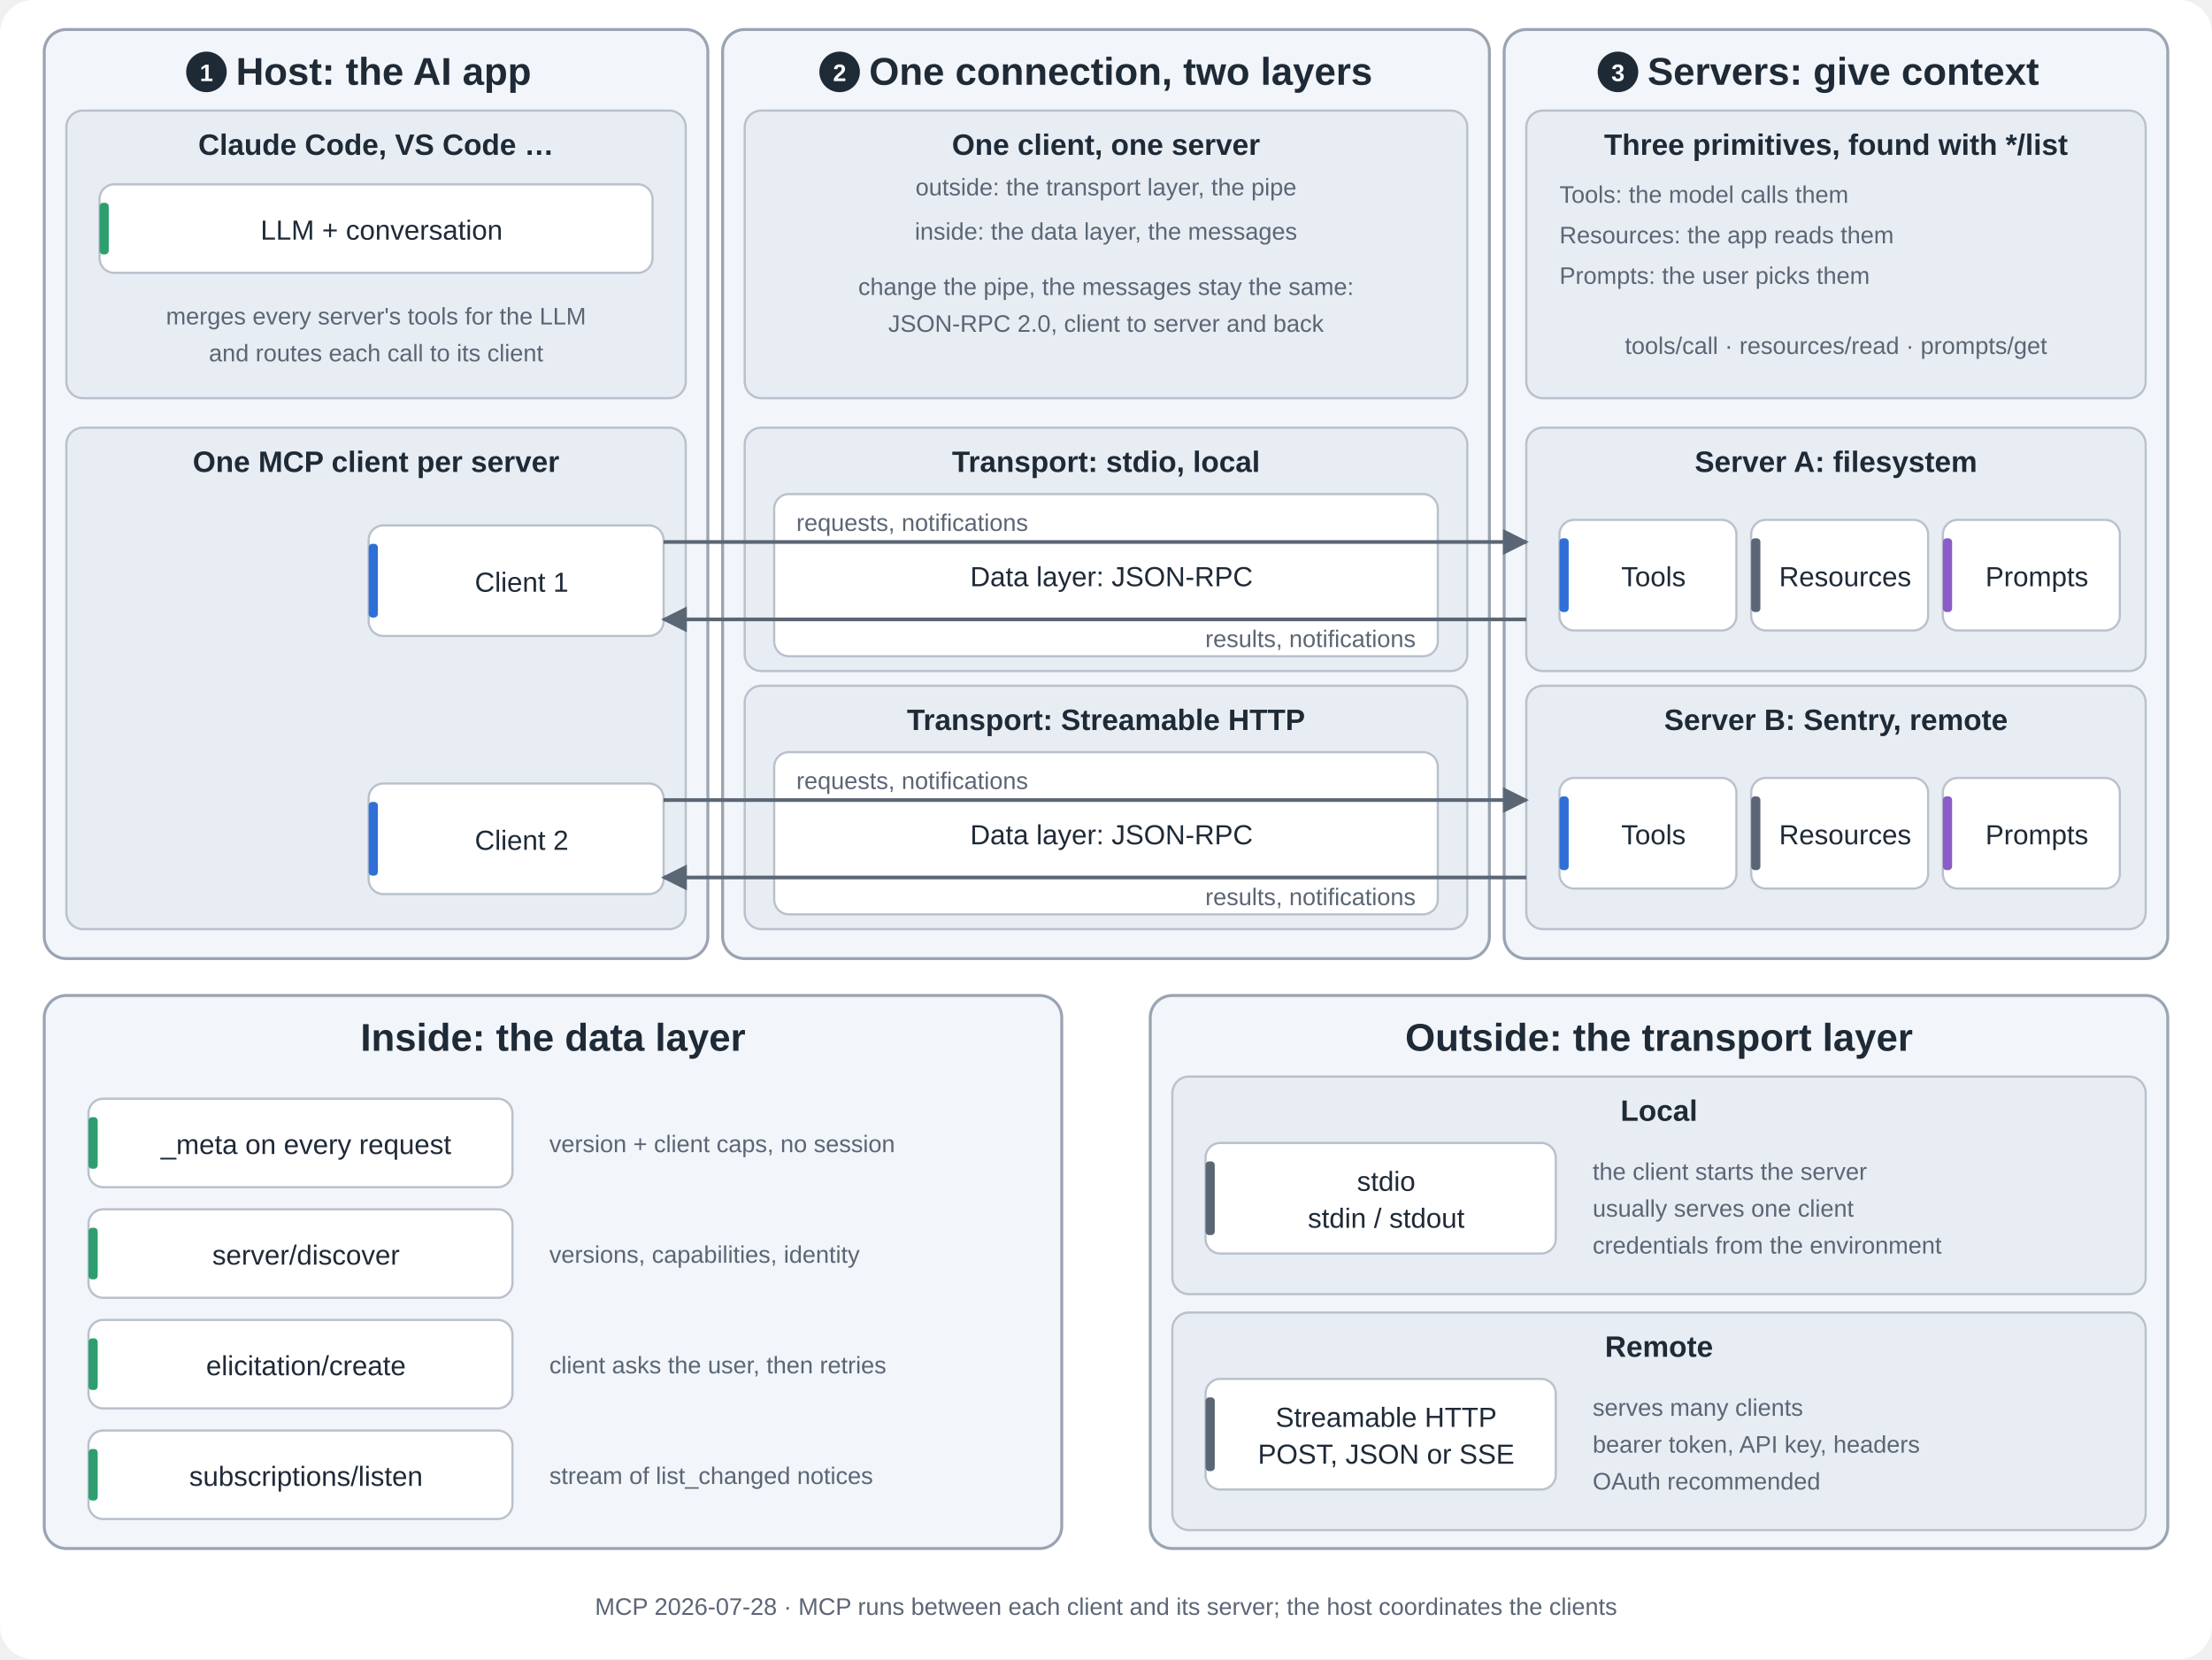
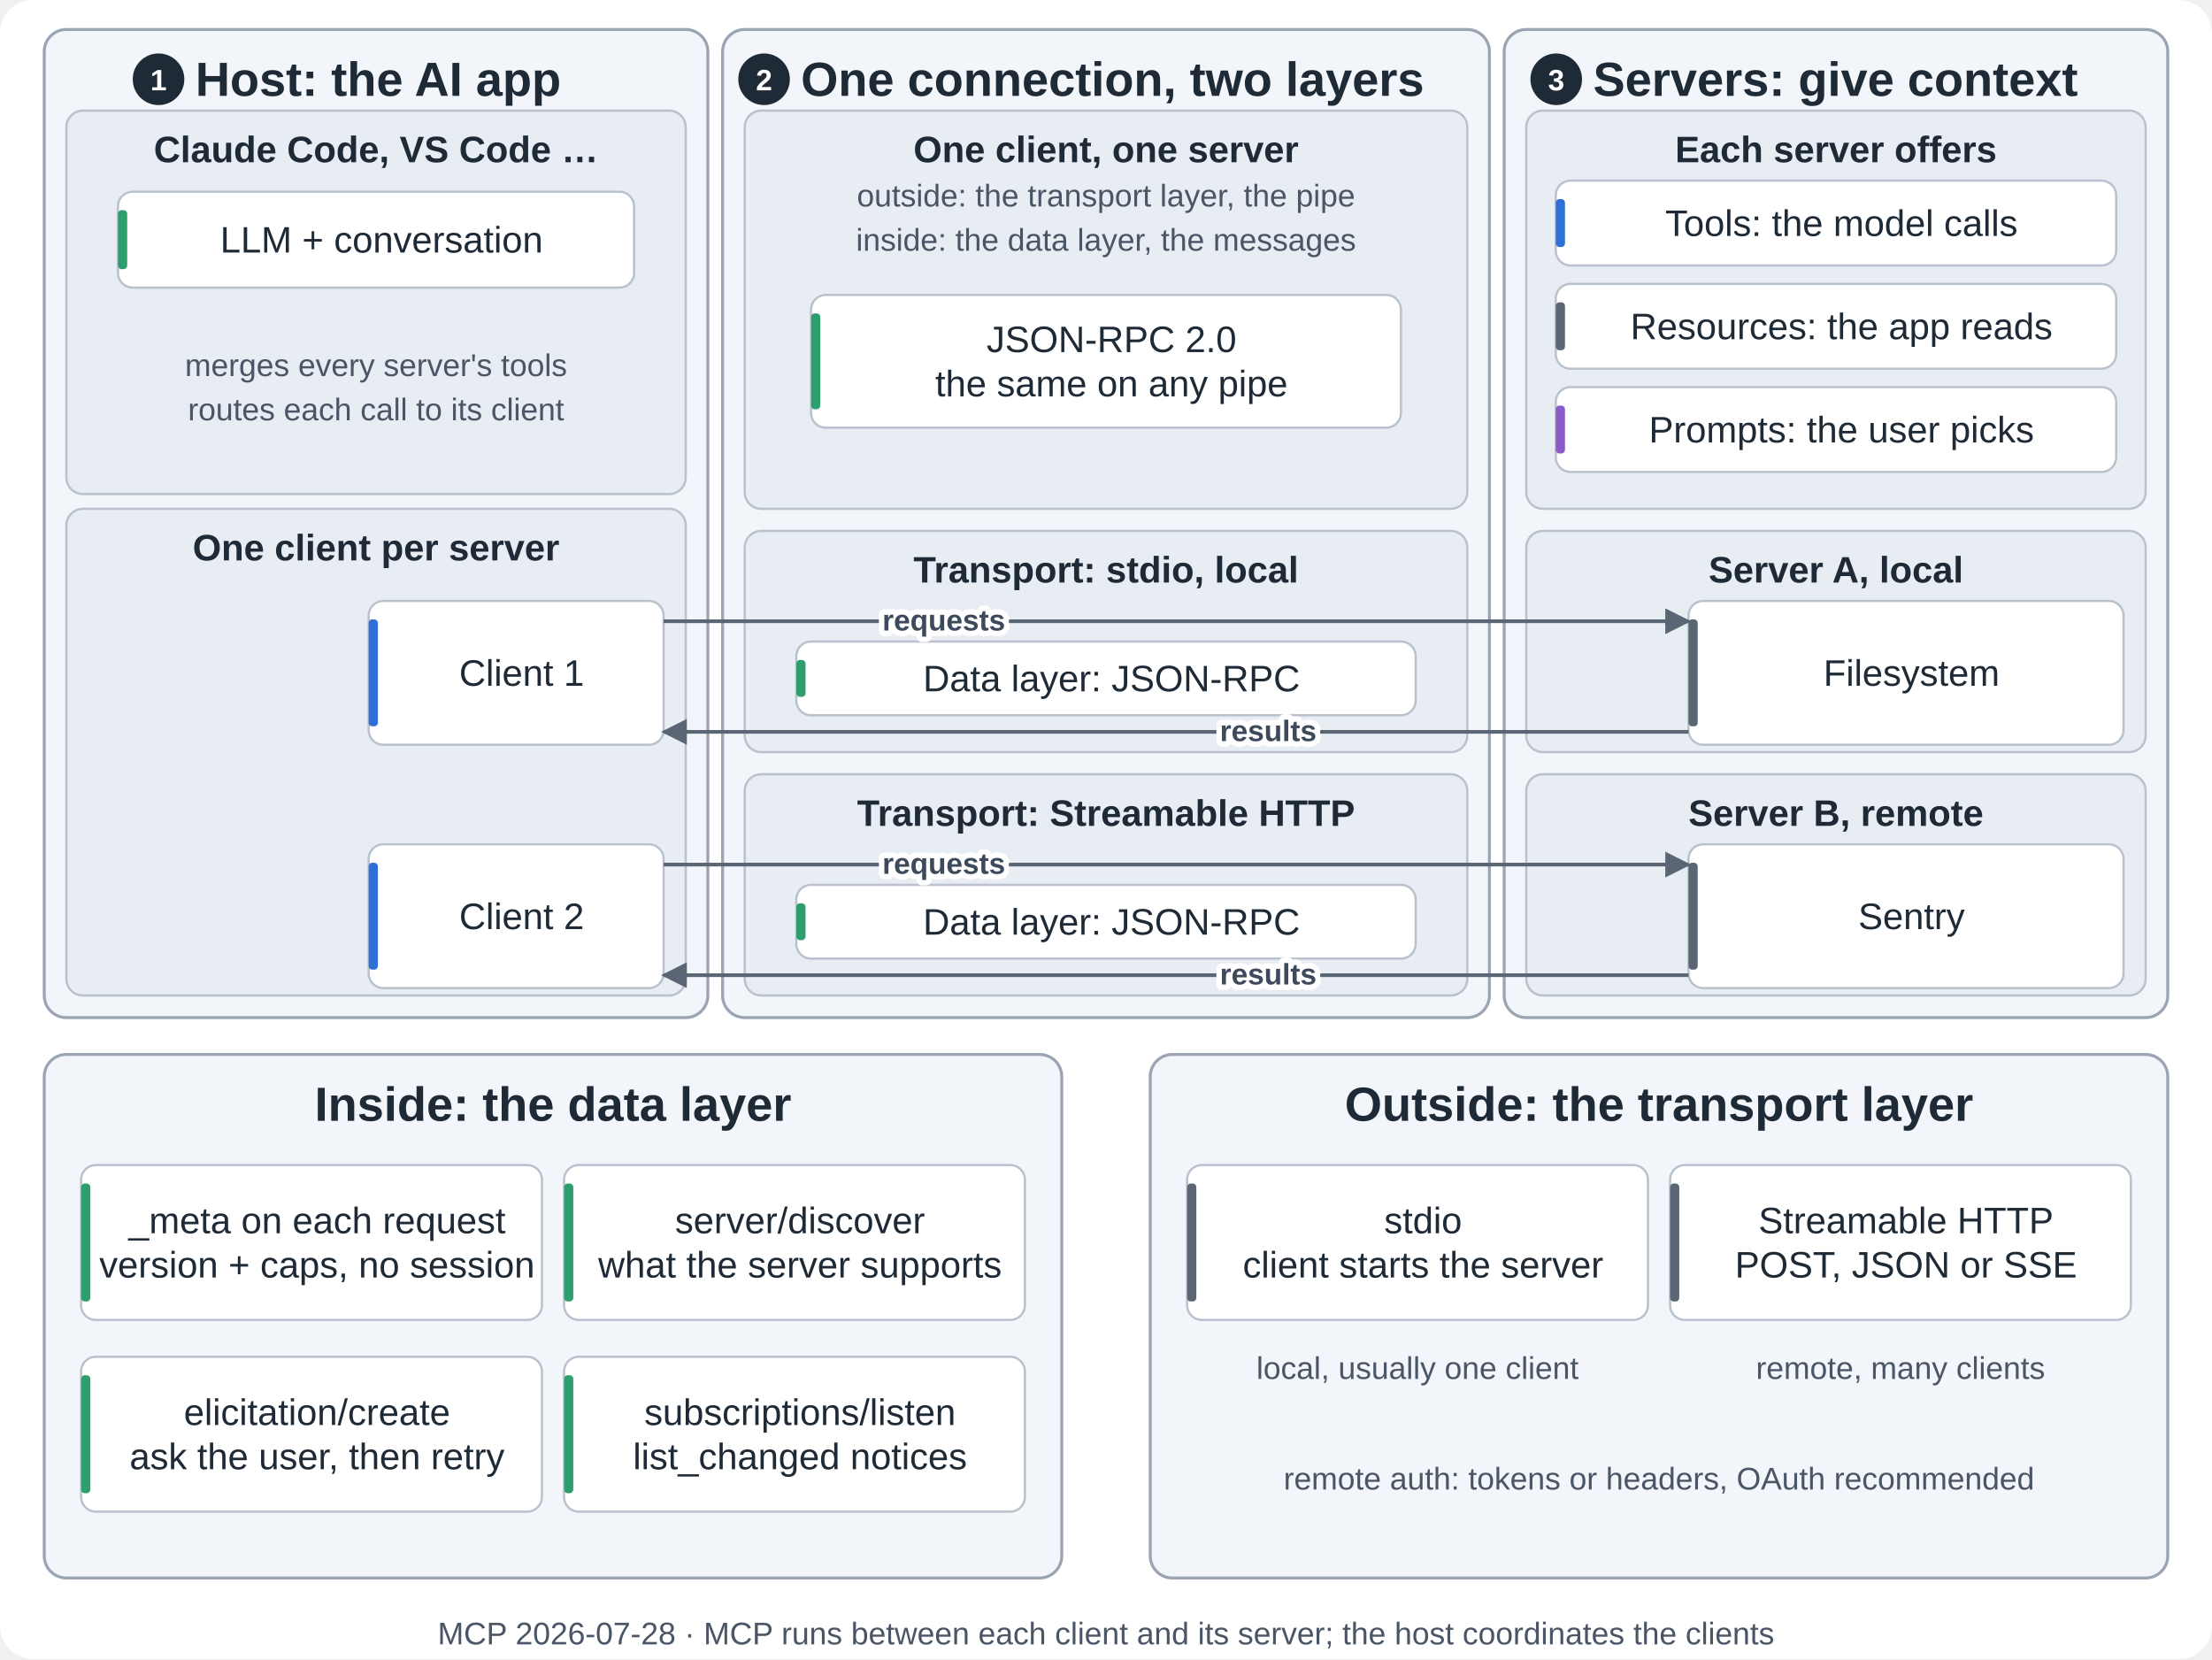
<svg xmlns="http://www.w3.org/2000/svg" viewBox="0 0 1200 900" width="1200" height="900" role="img" aria-labelledby="t d">
  <defs>
    <marker id="arr" viewBox="0 0 10 10" refX="9" refY="5" markerWidth="7" markerHeight="7" orient="auto">
      <path d="M0 0L10 5L0 10z" fill="#5b6675" />
    </marker>
    <marker id="ca" viewBox="0 0 10 10" refX="5" refY="5" markerWidth="6" markerHeight="6" orient="auto">
      <path d="M0 0L10 5L0 10z" fill="#5b6675" />
    </marker>
  </defs>
  <style>
text{font-family:-apple-system,"Helvetica Neue",Arial,"PingFang SC",sans-serif;fill:#1f2a37}
- .gt{font-size:21px;font-weight:700}
- .st{font-size:16px;font-weight:700}
- .ag{font-size:15px}
- .q{font-size:14px;fill:#3d4a5c}
- .lb{font-size:13px;fill:#5b6675}
+ .gt{font-size:26px;font-weight:700}
+ .st{font-size:20px;font-weight:700}
+ .ag{font-size:20px}
+ .q{font-size:18px;fill:#3d4a5c}
+ .lb{font-size:17px;fill:#4a5565}
+ .al{font-size:16px;font-weight:600;fill:#3d4a5c;paint-order:stroke;stroke:#ffffff;stroke-width:6px;stroke-linejoin:round}
.grp{fill:#f2f5f9;stroke:#9aa4b2;stroke-width:1.6}
.sub{fill:#e8edf3;stroke:#b8c1cc;stroke-width:1.2}
.agent{fill:#ffffff;stroke:#b8c1cc;stroke-width:1.2}
.human{fill:#d6e6fb;stroke:#9cbbe6;stroke-width:1.2}
.front{fill:#dcf0e0;stroke:#9ccfa8;stroke-width:1.2}
.flow{stroke:#5b6675;stroke-width:2;fill:none;marker-end:url(#arr)}
.back{stroke-dasharray:7 5}
.cyc{stroke:#5b6675;stroke-width:2;fill:none;marker-end:url(#ca)}
.num{fill:#1f2a37}
- .numt{font-size:13px;font-weight:700;fill:#ffffff}
+ .numt{font-size:16px;font-weight:700;fill:#ffffff}
</style>
  <rect width="1200" height="900" rx="18" fill="#ffffff" />
-   <rect x="24" y="16" width="360" height="504" rx="12" class="grp" />
-   <circle cx="112.0" cy="39" r="11" class="num" />
-   <text x="112.0" y="44" class="numt" text-anchor="middle">1</text>
-   <text x="128.0" y="46" class="gt" text-anchor="start">Host: the AI app</text>
-   <rect x="36" y="60" width="336" height="156" rx="9" class="sub" />
-   <text x="204.0" y="84" class="st" text-anchor="middle">Claude Code, VS Code …</text>
-   <rect x="54" y="100" width="300" height="48" rx="8" class="agent" />
-   <rect x="54" y="110" width="5" height="28" rx="2" fill="#2f9e6e" />
-   <text x="207.0" y="130.0" class="ag" text-anchor="middle">LLM + conversation</text>
-   <text x="204.0" y="176" class="lb" text-anchor="middle">merges every server's tools for the LLM</text>
-   <text x="204.0" y="196" class="lb" text-anchor="middle">and routes each call to its client</text>
-   <rect x="36" y="232" width="336" height="272" rx="9" class="sub" />
-   <text x="204.0" y="256" class="st" text-anchor="middle">One MCP client per server</text>
-   <rect x="200" y="285" width="160" height="60" rx="8" class="agent" />
-   <rect x="200" y="295" width="5" height="40" rx="2" fill="#2f6fd6" />
-   <text x="283.0" y="321.0" class="ag" text-anchor="middle">Client 1</text>
-   <rect x="200" y="425" width="160" height="60" rx="8" class="agent" />
-   <rect x="200" y="435" width="5" height="40" rx="2" fill="#2f6fd6" />
-   <text x="283.0" y="461.0" class="ag" text-anchor="middle">Client 2</text>
-   <rect x="392" y="16" width="416" height="504" rx="12" class="grp" />
-   <circle cx="455.5" cy="39" r="11" class="num" />
-   <text x="455.5" y="44" class="numt" text-anchor="middle">2</text>
-   <text x="471.5" y="46" class="gt" text-anchor="start">One connection, two layers</text>
-   <rect x="404" y="60" width="392" height="156" rx="9" class="sub" />
-   <text x="600.0" y="84" class="st" text-anchor="middle">One client, one server</text>
-   <text x="600.0" y="106" class="lb" text-anchor="middle">outside: the transport layer, the pipe</text>
-   <text x="600.0" y="130" class="lb" text-anchor="middle">inside: the data layer, the messages</text>
-   <text x="600.0" y="160" class="lb" text-anchor="middle">change the pipe, the messages stay the same:</text>
-   <text x="600.0" y="180" class="lb" text-anchor="middle">JSON-RPC 2.0, client to server and back</text>
-   <rect x="404" y="232" width="392" height="132" rx="9" class="sub" />
-   <text x="600.0" y="256" class="st" text-anchor="middle">Transport: stdio, local</text>
-   <rect x="420" y="268" width="360" height="88" rx="8" class="agent" />
-   <text x="603.0" y="318.0" class="ag" text-anchor="middle">Data layer: JSON-RPC</text>
-   <text x="432" y="288" class="lb" text-anchor="start">requests, notifications</text>
-   <text x="768" y="351" class="lb" text-anchor="end">results, notifications</text>
-   <rect x="404" y="372" width="392" height="132" rx="9" class="sub" />
-   <text x="600.0" y="396" class="st" text-anchor="middle">Transport: Streamable HTTP</text>
-   <rect x="420" y="408" width="360" height="88" rx="8" class="agent" />
-   <text x="603.0" y="458.0" class="ag" text-anchor="middle">Data layer: JSON-RPC</text>
-   <text x="432" y="428" class="lb" text-anchor="start">requests, notifications</text>
-   <text x="768" y="491" class="lb" text-anchor="end">results, notifications</text>
-   <rect x="816" y="16" width="360" height="504" rx="12" class="grp" />
-   <circle cx="877.75" cy="39" r="11" class="num" />
-   <text x="877.75" y="44" class="numt" text-anchor="middle">3</text>
-   <text x="893.75" y="46" class="gt" text-anchor="start">Servers: give context</text>
-   <rect x="828" y="60" width="336" height="156" rx="9" class="sub" />
-   <text x="996.0" y="84" class="st" text-anchor="middle">Three primitives, found with */list</text>
-   <text x="846" y="110" class="lb" text-anchor="start">Tools: the model calls them</text>
-   <text x="846" y="132" class="lb" text-anchor="start">Resources: the app reads them</text>
-   <text x="846" y="154" class="lb" text-anchor="start">Prompts: the user picks them</text>
-   <text x="996.0" y="192" class="lb" text-anchor="middle">tools/call · resources/read · prompts/get</text>
-   <rect x="828" y="232" width="336" height="132" rx="9" class="sub" />
-   <text x="996.0" y="256" class="st" text-anchor="middle">Server A: filesystem</text>
-   <rect x="846" y="282" width="96" height="60" rx="8" class="agent" />
-   <rect x="846" y="292" width="5" height="40" rx="2" fill="#2f6fd6" />
-   <text x="897.0" y="318.0" class="ag" text-anchor="middle">Tools</text>
-   <rect x="950" y="282" width="96" height="60" rx="8" class="agent" />
-   <rect x="950" y="292" width="5" height="40" rx="2" fill="#5b6675" />
-   <text x="1001.0" y="318.0" class="ag" text-anchor="middle">Resources</text>
-   <rect x="1054" y="282" width="96" height="60" rx="8" class="agent" />
-   <rect x="1054" y="292" width="5" height="40" rx="2" fill="#8a5cc7" />
-   <text x="1105.0" y="318.0" class="ag" text-anchor="middle">Prompts</text>
-   <rect x="828" y="372" width="336" height="132" rx="9" class="sub" />
-   <text x="996.0" y="396" class="st" text-anchor="middle">Server B: Sentry, remote</text>
-   <rect x="846" y="422" width="96" height="60" rx="8" class="agent" />
-   <rect x="846" y="432" width="5" height="40" rx="2" fill="#2f6fd6" />
-   <text x="897.0" y="458.0" class="ag" text-anchor="middle">Tools</text>
-   <rect x="950" y="422" width="96" height="60" rx="8" class="agent" />
-   <rect x="950" y="432" width="5" height="40" rx="2" fill="#5b6675" />
-   <text x="1001.0" y="458.0" class="ag" text-anchor="middle">Resources</text>
-   <rect x="1054" y="422" width="96" height="60" rx="8" class="agent" />
-   <rect x="1054" y="432" width="5" height="40" rx="2" fill="#8a5cc7" />
-   <text x="1105.0" y="458.0" class="ag" text-anchor="middle">Prompts</text>
-   <rect x="24" y="540" width="552" height="300" rx="12" class="grp" />
-   <text x="300.0" y="570" class="gt" text-anchor="middle">Inside: the data layer</text>
-   <rect x="48" y="596" width="230" height="48" rx="8" class="agent" />
-   <rect x="48" y="606" width="5" height="28" rx="2" fill="#2f9e6e" />
-   <text x="166.0" y="626.0" class="ag" text-anchor="middle">_meta on every request</text>
-   <text x="298" y="625" class="lb" text-anchor="start">version + client caps, no session</text>
-   <rect x="48" y="656" width="230" height="48" rx="8" class="agent" />
-   <rect x="48" y="666" width="5" height="28" rx="2" fill="#2f9e6e" />
-   <text x="166.0" y="686.0" class="ag" text-anchor="middle">server/discover</text>
-   <text x="298" y="685" class="lb" text-anchor="start">versions, capabilities, identity</text>
-   <rect x="48" y="716" width="230" height="48" rx="8" class="agent" />
-   <rect x="48" y="726" width="5" height="28" rx="2" fill="#2f9e6e" />
-   <text x="166.0" y="746.0" class="ag" text-anchor="middle">elicitation/create</text>
-   <text x="298" y="745" class="lb" text-anchor="start">client asks the user, then retries</text>
-   <rect x="48" y="776" width="230" height="48" rx="8" class="agent" />
-   <rect x="48" y="786" width="5" height="28" rx="2" fill="#2f9e6e" />
-   <text x="166.0" y="806.0" class="ag" text-anchor="middle">subscriptions/listen</text>
-   <text x="298" y="805" class="lb" text-anchor="start">stream of list_changed notices</text>
-   <rect x="624" y="540" width="552" height="300" rx="12" class="grp" />
-   <text x="900.0" y="570" class="gt" text-anchor="middle">Outside: the transport layer</text>
-   <rect x="636" y="584" width="528" height="118" rx="9" class="sub" />
-   <text x="900.0" y="608" class="st" text-anchor="middle">Local</text>
-   <rect x="654" y="620" width="190" height="60" rx="8" class="agent" />
-   <rect x="654" y="630" width="5" height="40" rx="2" fill="#5b6675" />
-   <text x="752.0" y="646.0" class="ag" text-anchor="middle">stdio</text>
-   <text x="752.0" y="666.0" class="ag" text-anchor="middle">stdin / stdout</text>
-   <text x="864" y="640" class="lb" text-anchor="start">the client starts the server</text>
-   <text x="864" y="660" class="lb" text-anchor="start">usually serves one client</text>
-   <text x="864" y="680" class="lb" text-anchor="start">credentials from the environment</text>
-   <rect x="636" y="712" width="528" height="118" rx="9" class="sub" />
-   <text x="900.0" y="736" class="st" text-anchor="middle">Remote</text>
-   <rect x="654" y="748" width="190" height="60" rx="8" class="agent" />
-   <rect x="654" y="758" width="5" height="40" rx="2" fill="#5b6675" />
-   <text x="752.0" y="774.0" class="ag" text-anchor="middle">Streamable HTTP</text>
-   <text x="752.0" y="794.0" class="ag" text-anchor="middle">POST, JSON or SSE</text>
-   <text x="864" y="768" class="lb" text-anchor="start">serves many clients</text>
-   <text x="864" y="788" class="lb" text-anchor="start">bearer token, API key, headers</text>
-   <text x="864" y="808" class="lb" text-anchor="start">OAuth recommended</text>
-   <path d="M360 294H828" class="flow" />
-   <path d="M828 336H360" class="flow" />
-   <path d="M360 434H828" class="flow" />
-   <path d="M828 476H360" class="flow" />
-   <text x="600" y="876" class="lb" text-anchor="middle">MCP 2026-07-28 · MCP runs between each client and its server; the host coordinates the clients</text>
+   <rect x="24" y="16" width="360" height="536" rx="12" class="grp" />
+   <circle cx="86.0" cy="43" r="14" class="num" />
+   <text x="86.0" y="49" class="numt" text-anchor="middle">1</text>
+   <text x="106.0" y="52" class="gt" text-anchor="start">Host: the AI app</text>
+   <rect x="36" y="60" width="336" height="208" rx="9" class="sub" />
+   <text x="204.0" y="88" class="st" text-anchor="middle">Claude Code, VS Code …</text>
+   <rect x="64" y="104" width="280" height="52" rx="8" class="agent" />
+   <rect x="64" y="114" width="5" height="32" rx="2" fill="#2f9e6e" />
+   <text x="207.0" y="137.0" class="ag" text-anchor="middle">LLM + conversation</text>
+   <text x="204.0" y="204" class="lb" text-anchor="middle">merges every server's tools</text>
+   <text x="204.0" y="228" class="lb" text-anchor="middle">routes each call to its client</text>
+   <rect x="36" y="276" width="336" height="264" rx="9" class="sub" />
+   <text x="204.0" y="304" class="st" text-anchor="middle">One client per server</text>
+   <rect x="200" y="326" width="160" height="78" rx="8" class="agent" />
+   <rect x="200" y="336" width="5" height="58" rx="2" fill="#2f6fd6" />
+   <text x="283.0" y="372.0" class="ag" text-anchor="middle">Client 1</text>
+   <rect x="200" y="458" width="160" height="78" rx="8" class="agent" />
+   <rect x="200" y="468" width="5" height="58" rx="2" fill="#2f6fd6" />
+   <text x="283.0" y="504.0" class="ag" text-anchor="middle">Client 2</text>
+   <rect x="392" y="16" width="416" height="536" rx="12" class="grp" />
+   <circle cx="414.5" cy="43" r="14" class="num" />
+   <text x="414.5" y="49" class="numt" text-anchor="middle">2</text>
+   <text x="434.5" y="52" class="gt" text-anchor="start">One connection, two layers</text>
+   <rect x="404" y="60" width="392" height="216" rx="9" class="sub" />
+   <text x="600.0" y="88" class="st" text-anchor="middle">One client, one server</text>
+   <text x="600.0" y="112" class="lb" text-anchor="middle">outside: the transport layer, the pipe</text>
+   <text x="600.0" y="136" class="lb" text-anchor="middle">inside: the data layer, the messages</text>
+   <rect x="440" y="160" width="320" height="72" rx="8" class="agent" />
+   <rect x="440" y="170" width="5" height="52" rx="2" fill="#2f9e6e" />
+   <text x="603.0" y="191.0" class="ag" text-anchor="middle">JSON-RPC 2.0</text>
+   <text x="603.0" y="215.0" class="ag" text-anchor="middle">the same on any pipe</text>
+   <rect x="404" y="288" width="392" height="120" rx="9" class="sub" />
+   <text x="600.0" y="316" class="st" text-anchor="middle">Transport: stdio, local</text>
+   <rect x="432" y="348" width="336" height="40" rx="8" class="agent" />
+   <rect x="432" y="358" width="5" height="20" rx="2" fill="#2f9e6e" />
+   <text x="603.0" y="375.0" class="ag" text-anchor="middle">Data layer: JSON-RPC</text>
+   <rect x="404" y="420" width="392" height="120" rx="9" class="sub" />
+   <text x="600.0" y="448" class="st" text-anchor="middle">Transport: Streamable HTTP</text>
+   <rect x="432" y="480" width="336" height="40" rx="8" class="agent" />
+   <rect x="432" y="490" width="5" height="20" rx="2" fill="#2f9e6e" />
+   <text x="603.0" y="507.0" class="ag" text-anchor="middle">Data layer: JSON-RPC</text>
+   <rect x="816" y="16" width="360" height="536" rx="12" class="grp" />
+   <circle cx="844.25" cy="43" r="14" class="num" />
+   <text x="844.25" y="49" class="numt" text-anchor="middle">3</text>
+   <text x="864.25" y="52" class="gt" text-anchor="start">Servers: give context</text>
+   <rect x="828" y="60" width="336" height="216" rx="9" class="sub" />
+   <text x="996.0" y="88" class="st" text-anchor="middle">Each server offers</text>
+   <rect x="844" y="98" width="304" height="46" rx="8" class="agent" />
+   <rect x="844" y="108" width="5" height="26" rx="2" fill="#2f6fd6" />
+   <text x="999.0" y="128.0" class="ag" text-anchor="middle">Tools: the model calls</text>
+   <rect x="844" y="154" width="304" height="46" rx="8" class="agent" />
+   <rect x="844" y="164" width="5" height="26" rx="2" fill="#5b6675" />
+   <text x="999.0" y="184.0" class="ag" text-anchor="middle">Resources: the app reads</text>
+   <rect x="844" y="210" width="304" height="46" rx="8" class="agent" />
+   <rect x="844" y="220" width="5" height="26" rx="2" fill="#8a5cc7" />
+   <text x="999.0" y="240.0" class="ag" text-anchor="middle">Prompts: the user picks</text>
+   <rect x="828" y="288" width="336" height="120" rx="9" class="sub" />
+   <text x="996.0" y="316" class="st" text-anchor="middle">Server A, local</text>
+   <rect x="916" y="326" width="236" height="78" rx="8" class="agent" />
+   <rect x="916" y="336" width="5" height="58" rx="2" fill="#5b6675" />
+   <text x="1037.0" y="372.0" class="ag" text-anchor="middle">Filesystem</text>
+   <rect x="828" y="420" width="336" height="120" rx="9" class="sub" />
+   <text x="996.0" y="448" class="st" text-anchor="middle">Server B, remote</text>
+   <rect x="916" y="458" width="236" height="78" rx="8" class="agent" />
+   <rect x="916" y="468" width="5" height="58" rx="2" fill="#5b6675" />
+   <text x="1037.0" y="504.0" class="ag" text-anchor="middle">Sentry</text>
+   <rect x="24" y="572" width="552" height="284" rx="12" class="grp" />
+   <text x="300.0" y="608" class="gt" text-anchor="middle">Inside: the data layer</text>
+   <rect x="44" y="632" width="250" height="84" rx="8" class="agent" />
+   <rect x="44" y="642" width="5" height="64" rx="2" fill="#2f9e6e" />
+   <text x="172.0" y="669.0" class="ag" text-anchor="middle">_meta on each request</text>
+   <text x="172.0" y="693.0" class="ag" text-anchor="middle">version + caps, no session</text>
+   <rect x="306" y="632" width="250" height="84" rx="8" class="agent" />
+   <rect x="306" y="642" width="5" height="64" rx="2" fill="#2f9e6e" />
+   <text x="434.0" y="669.0" class="ag" text-anchor="middle">server/discover</text>
+   <text x="434.0" y="693.0" class="ag" text-anchor="middle">what the server supports</text>
+   <rect x="44" y="736" width="250" height="84" rx="8" class="agent" />
+   <rect x="44" y="746" width="5" height="64" rx="2" fill="#2f9e6e" />
+   <text x="172.0" y="773.0" class="ag" text-anchor="middle">elicitation/create</text>
+   <text x="172.0" y="797.0" class="ag" text-anchor="middle">ask the user, then retry</text>
+   <rect x="306" y="736" width="250" height="84" rx="8" class="agent" />
+   <rect x="306" y="746" width="5" height="64" rx="2" fill="#2f9e6e" />
+   <text x="434.0" y="773.0" class="ag" text-anchor="middle">subscriptions/listen</text>
+   <text x="434.0" y="797.0" class="ag" text-anchor="middle">list_changed notices</text>
+   <rect x="624" y="572" width="552" height="284" rx="12" class="grp" />
+   <text x="900.0" y="608" class="gt" text-anchor="middle">Outside: the transport layer</text>
+   <rect x="644" y="632" width="250" height="84" rx="8" class="agent" />
+   <rect x="644" y="642" width="5" height="64" rx="2" fill="#5b6675" />
+   <text x="772.0" y="669.0" class="ag" text-anchor="middle">stdio</text>
+   <text x="772.0" y="693.0" class="ag" text-anchor="middle">client starts the server</text>
+   <rect x="906" y="632" width="250" height="84" rx="8" class="agent" />
+   <rect x="906" y="642" width="5" height="64" rx="2" fill="#5b6675" />
+   <text x="1034.0" y="669.0" class="ag" text-anchor="middle">Streamable HTTP</text>
+   <text x="1034.0" y="693.0" class="ag" text-anchor="middle">POST, JSON or SSE</text>
+   <text x="769" y="748" class="lb" text-anchor="middle">local, usually one client</text>
+   <text x="1031" y="748" class="lb" text-anchor="middle">remote, many clients</text>
+   <text x="900" y="808" class="lb" text-anchor="middle">remote auth: tokens or headers, OAuth recommended</text>
+   <path d="M360 337H916" class="flow" />
+   <text x="512" y="342" class="al" text-anchor="middle">requests</text>
+   <path d="M916 397H360" class="flow" />
+   <text x="688" y="402" class="al" text-anchor="middle">results</text>
+   <path d="M360 469H916" class="flow" />
+   <text x="512" y="474" class="al" text-anchor="middle">requests</text>
+   <path d="M916 529H360" class="flow" />
+   <text x="688" y="534" class="al" text-anchor="middle">results</text>
+   <text x="600" y="892" class="lb" text-anchor="middle">MCP 2026-07-28 · MCP runs between each client and its server; the host coordinates the clients</text>
</svg>
